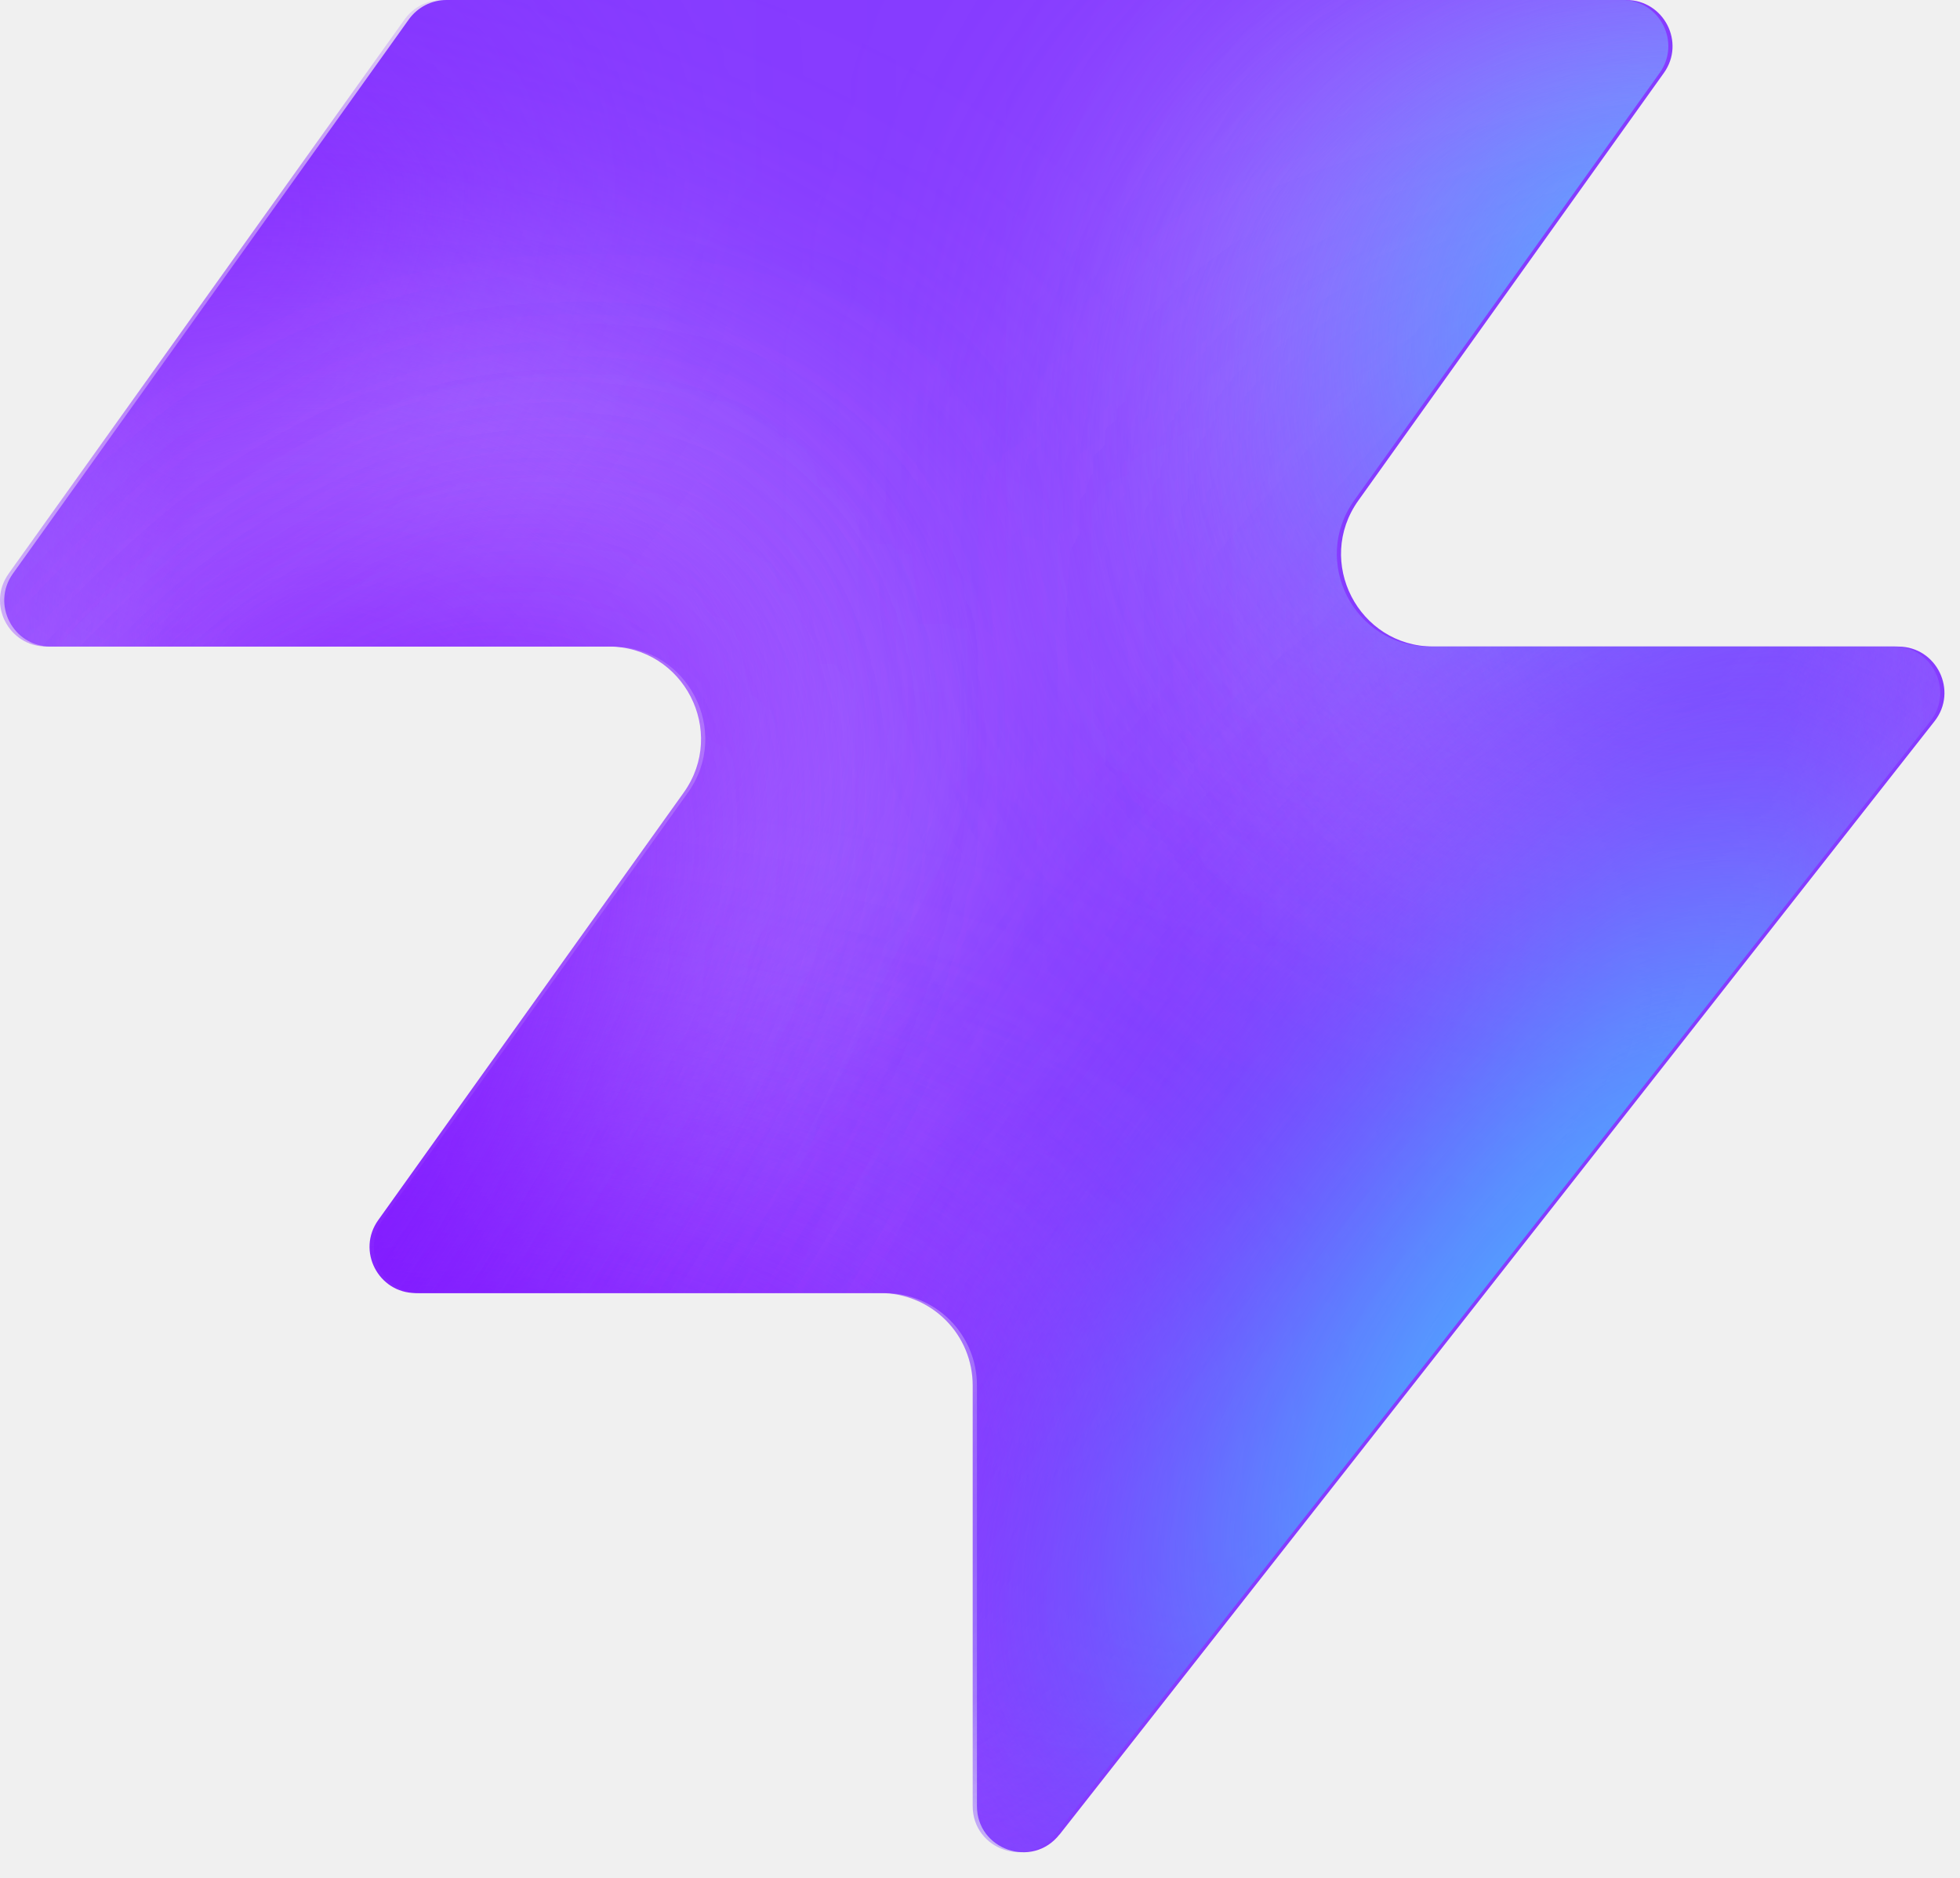
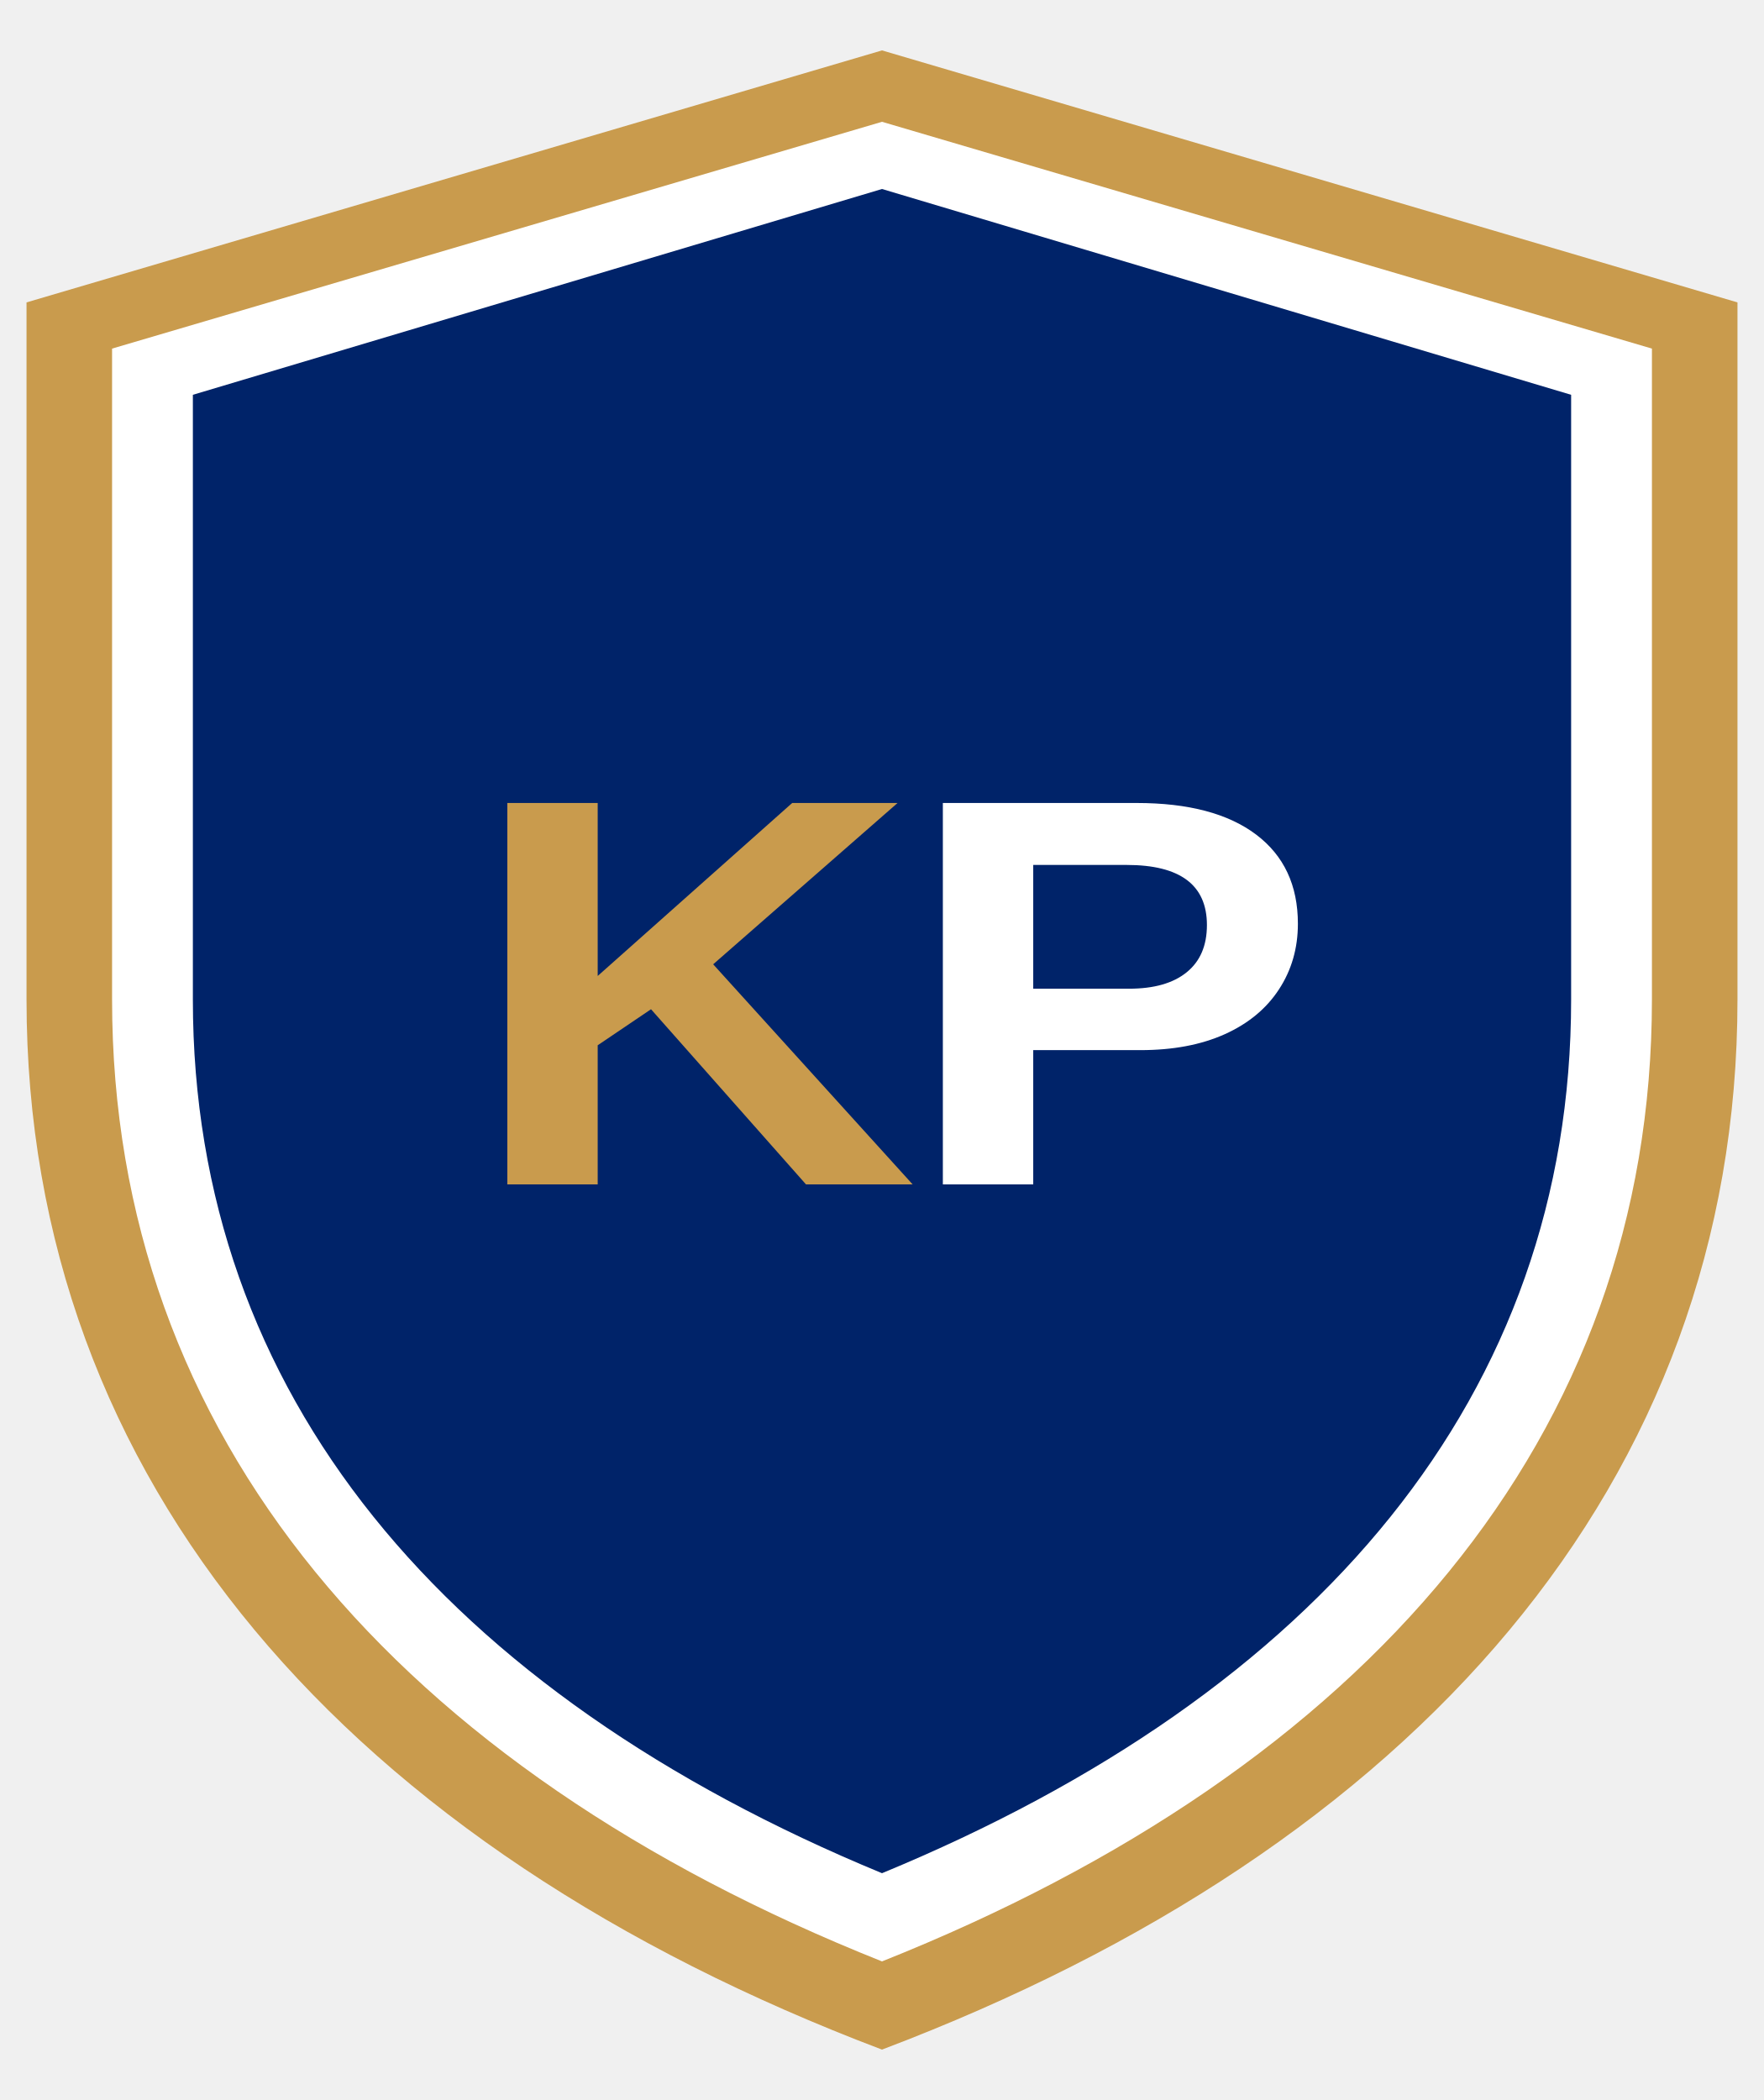
- <svg xmlns="http://www.w3.org/2000/svg" width="48" height="46" fill="none" viewBox="0 0 48 46">
-   <path fill="#863bff" d="M25.946 44.938c-.664.845-2.021.375-2.021-.698V33.937a2.26 2.26 0 0 0-2.262-2.262H10.287c-.92 0-1.456-1.04-.92-1.788l7.48-10.471c1.07-1.497 0-3.578-1.842-3.578H1.237c-.92 0-1.456-1.04-.92-1.788L10.013.474c.214-.297.556-.474.92-.474h28.894c.92 0 1.456 1.04.92 1.788l-7.48 10.471c-1.07 1.498 0 3.579 1.842 3.579h11.377c.943 0 1.473 1.088.89 1.83L25.947 44.94z" style="fill:#863bff;fill:color(display-p3 .525 .23 1);fill-opacity:1" />
-   <mask id="a" width="48" height="46" x="0" y="0" maskUnits="userSpaceOnUse" style="mask-type:alpha">
-     <path fill="#000" d="M25.842 44.938c-.664.844-2.021.375-2.021-.698V33.937a2.26 2.26 0 0 0-2.262-2.262H10.183c-.92 0-1.456-1.04-.92-1.788l7.48-10.471c1.07-1.498 0-3.579-1.842-3.579H1.133c-.92 0-1.456-1.04-.92-1.787L9.91.473c.214-.297.556-.474.92-.474h28.894c.92 0 1.456 1.04.92 1.788l-7.48 10.471c-1.07 1.498 0 3.578 1.842 3.578h11.377c.943 0 1.473 1.088.89 1.832L25.843 44.94z" style="fill:#000;fill-opacity:1" />
-   </mask>
-   <g mask="url(#a)">
-     <g filter="url(#b)">
-       <ellipse cx="5.508" cy="14.704" fill="#ede6ff" rx="5.508" ry="14.704" style="fill:#ede6ff;fill:color(display-p3 .927 .903 1);fill-opacity:1" transform="matrix(.00324 1 1 -.00324 -4.47 31.516)" />
-     </g>
-     <g filter="url(#c)">
-       <ellipse cx="10.399" cy="29.851" fill="#ede6ff" rx="10.399" ry="29.851" style="fill:#ede6ff;fill:color(display-p3 .927 .903 1);fill-opacity:1" transform="matrix(.00324 1 1 -.00324 -39.328 7.883)" />
-     </g>
-     <g filter="url(#d)">
-       <ellipse cx="5.508" cy="30.487" fill="#7e14ff" rx="5.508" ry="30.487" style="fill:#7e14ff;fill:color(display-p3 .492 .077 1);fill-opacity:1" transform="rotate(89.814 -25.913 -14.639)scale(1 -1)" />
-     </g>
-     <g filter="url(#e)">
-       <ellipse cx="5.508" cy="30.599" fill="#7e14ff" rx="5.508" ry="30.599" style="fill:#7e14ff;fill:color(display-p3 .492 .077 1);fill-opacity:1" transform="rotate(89.814 -32.644 -3.334)scale(1 -1)" />
-     </g>
-     <g filter="url(#f)">
-       <ellipse cx="5.508" cy="30.599" fill="#7e14ff" rx="5.508" ry="30.599" style="fill:#7e14ff;fill:color(display-p3 .492 .077 1);fill-opacity:1" transform="matrix(.00324 1 1 -.00324 -34.34 30.47)" />
-     </g>
-     <g filter="url(#g)">
-       <ellipse cx="14.072" cy="22.078" fill="#ede6ff" rx="14.072" ry="22.078" style="fill:#ede6ff;fill:color(display-p3 .927 .903 1);fill-opacity:1" transform="rotate(93.35 24.506 48.493)scale(-1 1)" />
-     </g>
-     <g filter="url(#h)">
-       <ellipse cx="3.47" cy="21.501" fill="#7e14ff" rx="3.47" ry="21.501" style="fill:#7e14ff;fill:color(display-p3 .492 .077 1);fill-opacity:1" transform="rotate(89.009 28.708 47.59)scale(-1 1)" />
-     </g>
-     <g filter="url(#i)">
-       <ellipse cx="3.47" cy="21.501" fill="#7e14ff" rx="3.47" ry="21.501" style="fill:#7e14ff;fill:color(display-p3 .492 .077 1);fill-opacity:1" transform="rotate(89.009 28.708 47.59)scale(-1 1)" />
-     </g>
-     <g filter="url(#j)">
-       <ellipse cx=".387" cy="8.972" fill="#7e14ff" rx="4.407" ry="29.108" style="fill:#7e14ff;fill:color(display-p3 .492 .077 1);fill-opacity:1" transform="rotate(39.51 .387 8.972)" />
-     </g>
-     <g filter="url(#k)">
-       <ellipse cx="47.523" cy="-6.092" fill="#7e14ff" rx="4.407" ry="29.108" style="fill:#7e14ff;fill:color(display-p3 .492 .077 1);fill-opacity:1" transform="rotate(37.892 47.523 -6.092)" />
-     </g>
-     <g filter="url(#l)">
-       <ellipse cx="41.412" cy="6.333" fill="#47bfff" rx="5.971" ry="9.665" style="fill:#47bfff;fill:color(display-p3 .28 .748 1);fill-opacity:1" transform="rotate(37.892 41.412 6.333)" />
-     </g>
-     <g filter="url(#m)">
-       <ellipse cx="-1.879" cy="38.332" fill="#7e14ff" rx="4.407" ry="29.108" style="fill:#7e14ff;fill:color(display-p3 .492 .077 1);fill-opacity:1" transform="rotate(37.892 -1.88 38.332)" />
-     </g>
-     <g filter="url(#n)">
-       <ellipse cx="-1.879" cy="38.332" fill="#7e14ff" rx="4.407" ry="29.108" style="fill:#7e14ff;fill:color(display-p3 .492 .077 1);fill-opacity:1" transform="rotate(37.892 -1.88 38.332)" />
-     </g>
-     <g filter="url(#o)">
-       <ellipse cx="35.651" cy="29.907" fill="#7e14ff" rx="4.407" ry="29.108" style="fill:#7e14ff;fill:color(display-p3 .492 .077 1);fill-opacity:1" transform="rotate(37.892 35.651 29.907)" />
-     </g>
-     <g filter="url(#p)">
-       <ellipse cx="38.418" cy="32.4" fill="#47bfff" rx="5.971" ry="15.297" style="fill:#47bfff;fill:color(display-p3 .28 .748 1);fill-opacity:1" transform="rotate(37.892 38.418 32.4)" />
+ <svg xmlns="http://www.w3.org/2000/svg" viewBox="0 0 420 500">
+   <g transform="translate(-27.6316 0) scale(1.131579 1)">
+     <path d="M210 12 390 72v166c0 115-68 202-180 250C98 440 30 353 30 238V72L210 12Z" fill="#C99B4D" />
+     <path d="M210 29 372 83v155c0 104-60 183-162 229C108 421 48 342 48 238V83L210 29Z" fill="#fff" />
+     <path d="M210 45 355 94v144c0 94-53 165-145 208C118 403 65 332 65 238V94L210 45Z" fill="#002369" />
+     <g font-family="Arial,sans-serif" font-size="132" font-weight="700" text-anchor="middle">
+       <text x="170" y="282" fill="#C99B4D">K</text>
+       <text x="258" y="282" fill="#fff">P</text>
    </g>
  </g>
-   <defs>
-     <filter id="b" width="60.045" height="41.654" x="-19.77" y="16.149" color-interpolation-filters="sRGB" filterUnits="userSpaceOnUse">
-       <feFlood flood-opacity="0" result="BackgroundImageFix" />
-       <feBlend in="SourceGraphic" in2="BackgroundImageFix" result="shape" />
-       <feGaussianBlur result="effect1_foregroundBlur_2002_17158" stdDeviation="7.659" />
-     </filter>
-     <filter id="c" width="90.34" height="51.437" x="-54.613" y="-7.533" color-interpolation-filters="sRGB" filterUnits="userSpaceOnUse">
-       <feFlood flood-opacity="0" result="BackgroundImageFix" />
-       <feBlend in="SourceGraphic" in2="BackgroundImageFix" result="shape" />
-       <feGaussianBlur result="effect1_foregroundBlur_2002_17158" stdDeviation="7.659" />
-     </filter>
-     <filter id="d" width="79.355" height="29.4" x="-49.64" y="2.03" color-interpolation-filters="sRGB" filterUnits="userSpaceOnUse">
-       <feFlood flood-opacity="0" result="BackgroundImageFix" />
-       <feBlend in="SourceGraphic" in2="BackgroundImageFix" result="shape" />
-       <feGaussianBlur result="effect1_foregroundBlur_2002_17158" stdDeviation="4.596" />
-     </filter>
-     <filter id="e" width="79.579" height="29.4" x="-45.045" y="20.029" color-interpolation-filters="sRGB" filterUnits="userSpaceOnUse">
-       <feFlood flood-opacity="0" result="BackgroundImageFix" />
-       <feBlend in="SourceGraphic" in2="BackgroundImageFix" result="shape" />
-       <feGaussianBlur result="effect1_foregroundBlur_2002_17158" stdDeviation="4.596" />
-     </filter>
-     <filter id="f" width="79.579" height="29.4" x="-43.513" y="21.178" color-interpolation-filters="sRGB" filterUnits="userSpaceOnUse">
-       <feFlood flood-opacity="0" result="BackgroundImageFix" />
-       <feBlend in="SourceGraphic" in2="BackgroundImageFix" result="shape" />
-       <feGaussianBlur result="effect1_foregroundBlur_2002_17158" stdDeviation="4.596" />
-     </filter>
-     <filter id="g" width="74.749" height="58.852" x="15.756" y="-17.901" color-interpolation-filters="sRGB" filterUnits="userSpaceOnUse">
-       <feFlood flood-opacity="0" result="BackgroundImageFix" />
-       <feBlend in="SourceGraphic" in2="BackgroundImageFix" result="shape" />
-       <feGaussianBlur result="effect1_foregroundBlur_2002_17158" stdDeviation="7.659" />
-     </filter>
-     <filter id="h" width="61.377" height="25.362" x="23.548" y="2.284" color-interpolation-filters="sRGB" filterUnits="userSpaceOnUse">
-       <feFlood flood-opacity="0" result="BackgroundImageFix" />
-       <feBlend in="SourceGraphic" in2="BackgroundImageFix" result="shape" />
-       <feGaussianBlur result="effect1_foregroundBlur_2002_17158" stdDeviation="4.596" />
-     </filter>
-     <filter id="i" width="61.377" height="25.362" x="23.548" y="2.284" color-interpolation-filters="sRGB" filterUnits="userSpaceOnUse">
-       <feFlood flood-opacity="0" result="BackgroundImageFix" />
-       <feBlend in="SourceGraphic" in2="BackgroundImageFix" result="shape" />
-       <feGaussianBlur result="effect1_foregroundBlur_2002_17158" stdDeviation="4.596" />
-     </filter>
-     <filter id="j" width="56.045" height="63.649" x="-27.636" y="-22.853" color-interpolation-filters="sRGB" filterUnits="userSpaceOnUse">
-       <feFlood flood-opacity="0" result="BackgroundImageFix" />
-       <feBlend in="SourceGraphic" in2="BackgroundImageFix" result="shape" />
-       <feGaussianBlur result="effect1_foregroundBlur_2002_17158" stdDeviation="4.596" />
-     </filter>
-     <filter id="k" width="54.814" height="64.646" x="20.116" y="-38.415" color-interpolation-filters="sRGB" filterUnits="userSpaceOnUse">
-       <feFlood flood-opacity="0" result="BackgroundImageFix" />
-       <feBlend in="SourceGraphic" in2="BackgroundImageFix" result="shape" />
-       <feGaussianBlur result="effect1_foregroundBlur_2002_17158" stdDeviation="4.596" />
-     </filter>
-     <filter id="l" width="33.541" height="35.313" x="24.641" y="-11.323" color-interpolation-filters="sRGB" filterUnits="userSpaceOnUse">
-       <feFlood flood-opacity="0" result="BackgroundImageFix" />
-       <feBlend in="SourceGraphic" in2="BackgroundImageFix" result="shape" />
-       <feGaussianBlur result="effect1_foregroundBlur_2002_17158" stdDeviation="4.596" />
-     </filter>
-     <filter id="m" width="54.814" height="64.646" x="-29.286" y="6.009" color-interpolation-filters="sRGB" filterUnits="userSpaceOnUse">
-       <feFlood flood-opacity="0" result="BackgroundImageFix" />
-       <feBlend in="SourceGraphic" in2="BackgroundImageFix" result="shape" />
-       <feGaussianBlur result="effect1_foregroundBlur_2002_17158" stdDeviation="4.596" />
-     </filter>
-     <filter id="n" width="54.814" height="64.646" x="-29.286" y="6.009" color-interpolation-filters="sRGB" filterUnits="userSpaceOnUse">
-       <feFlood flood-opacity="0" result="BackgroundImageFix" />
-       <feBlend in="SourceGraphic" in2="BackgroundImageFix" result="shape" />
-       <feGaussianBlur result="effect1_foregroundBlur_2002_17158" stdDeviation="4.596" />
-     </filter>
-     <filter id="o" width="54.814" height="64.646" x="8.244" y="-2.416" color-interpolation-filters="sRGB" filterUnits="userSpaceOnUse">
-       <feFlood flood-opacity="0" result="BackgroundImageFix" />
-       <feBlend in="SourceGraphic" in2="BackgroundImageFix" result="shape" />
-       <feGaussianBlur result="effect1_foregroundBlur_2002_17158" stdDeviation="4.596" />
-     </filter>
-     <filter id="p" width="39.409" height="43.623" x="18.713" y="10.588" color-interpolation-filters="sRGB" filterUnits="userSpaceOnUse">
-       <feFlood flood-opacity="0" result="BackgroundImageFix" />
-       <feBlend in="SourceGraphic" in2="BackgroundImageFix" result="shape" />
-       <feGaussianBlur result="effect1_foregroundBlur_2002_17158" stdDeviation="4.596" />
-     </filter>
-   </defs>
</svg>
